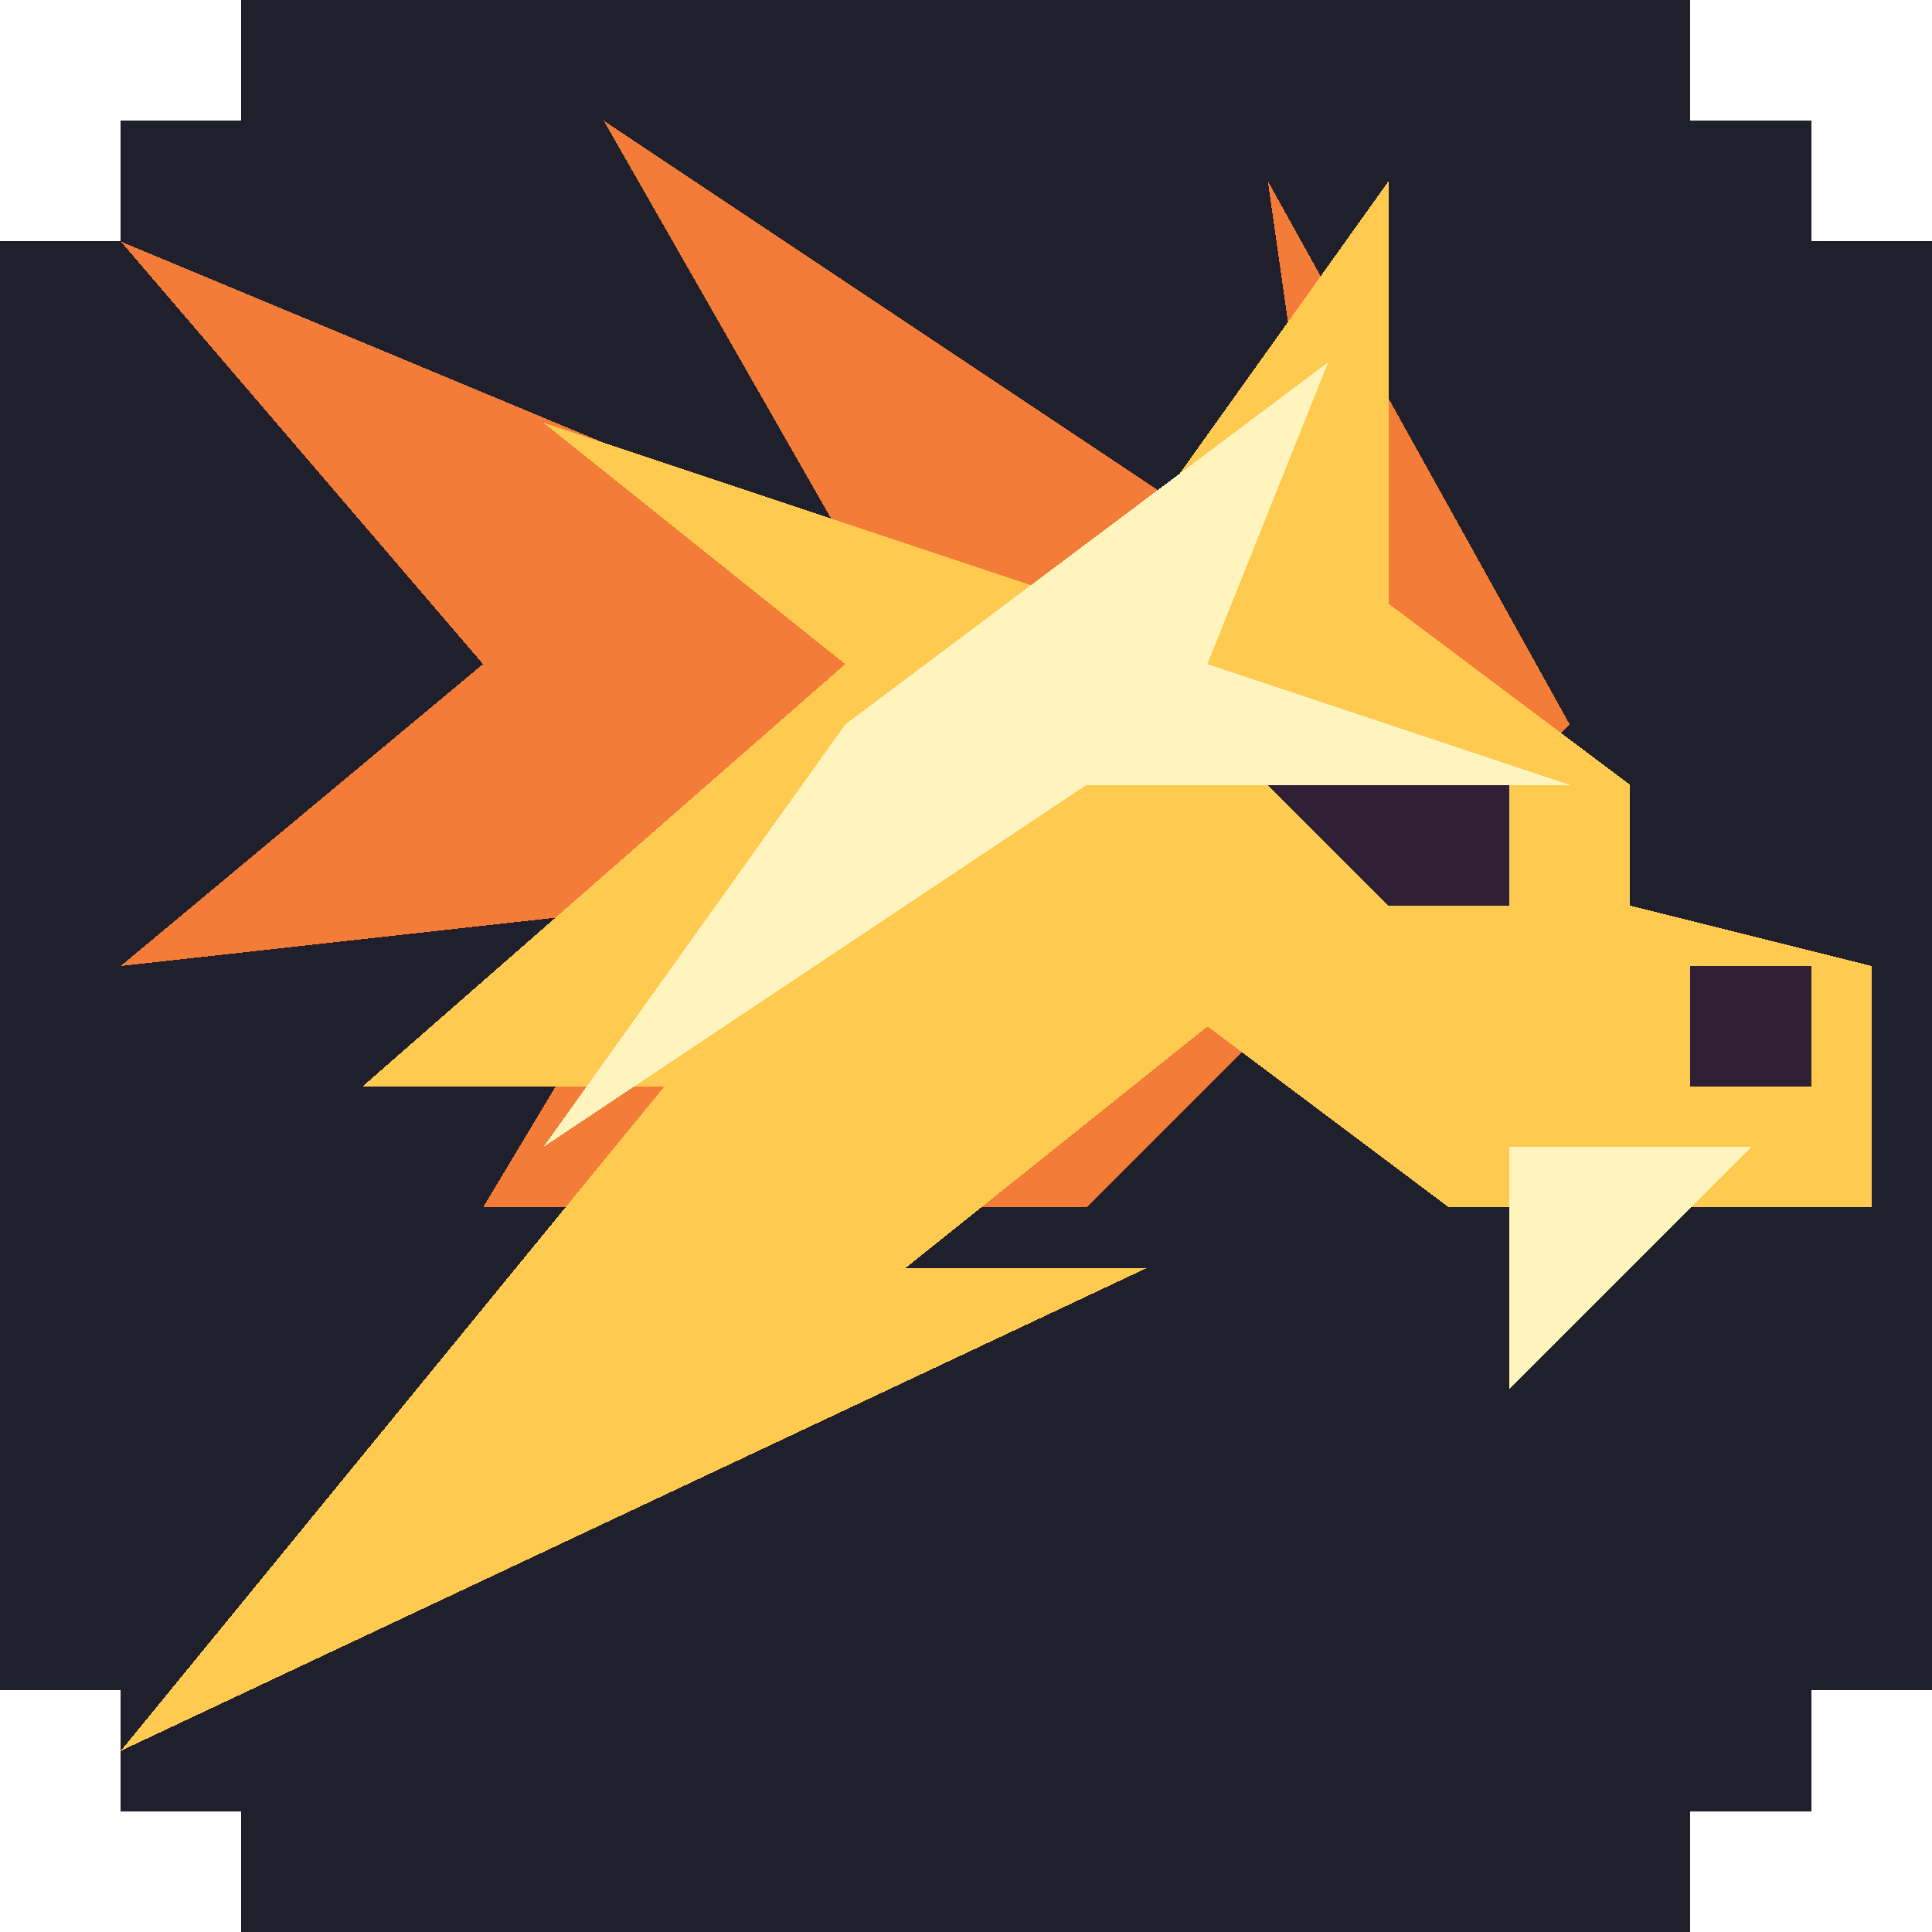
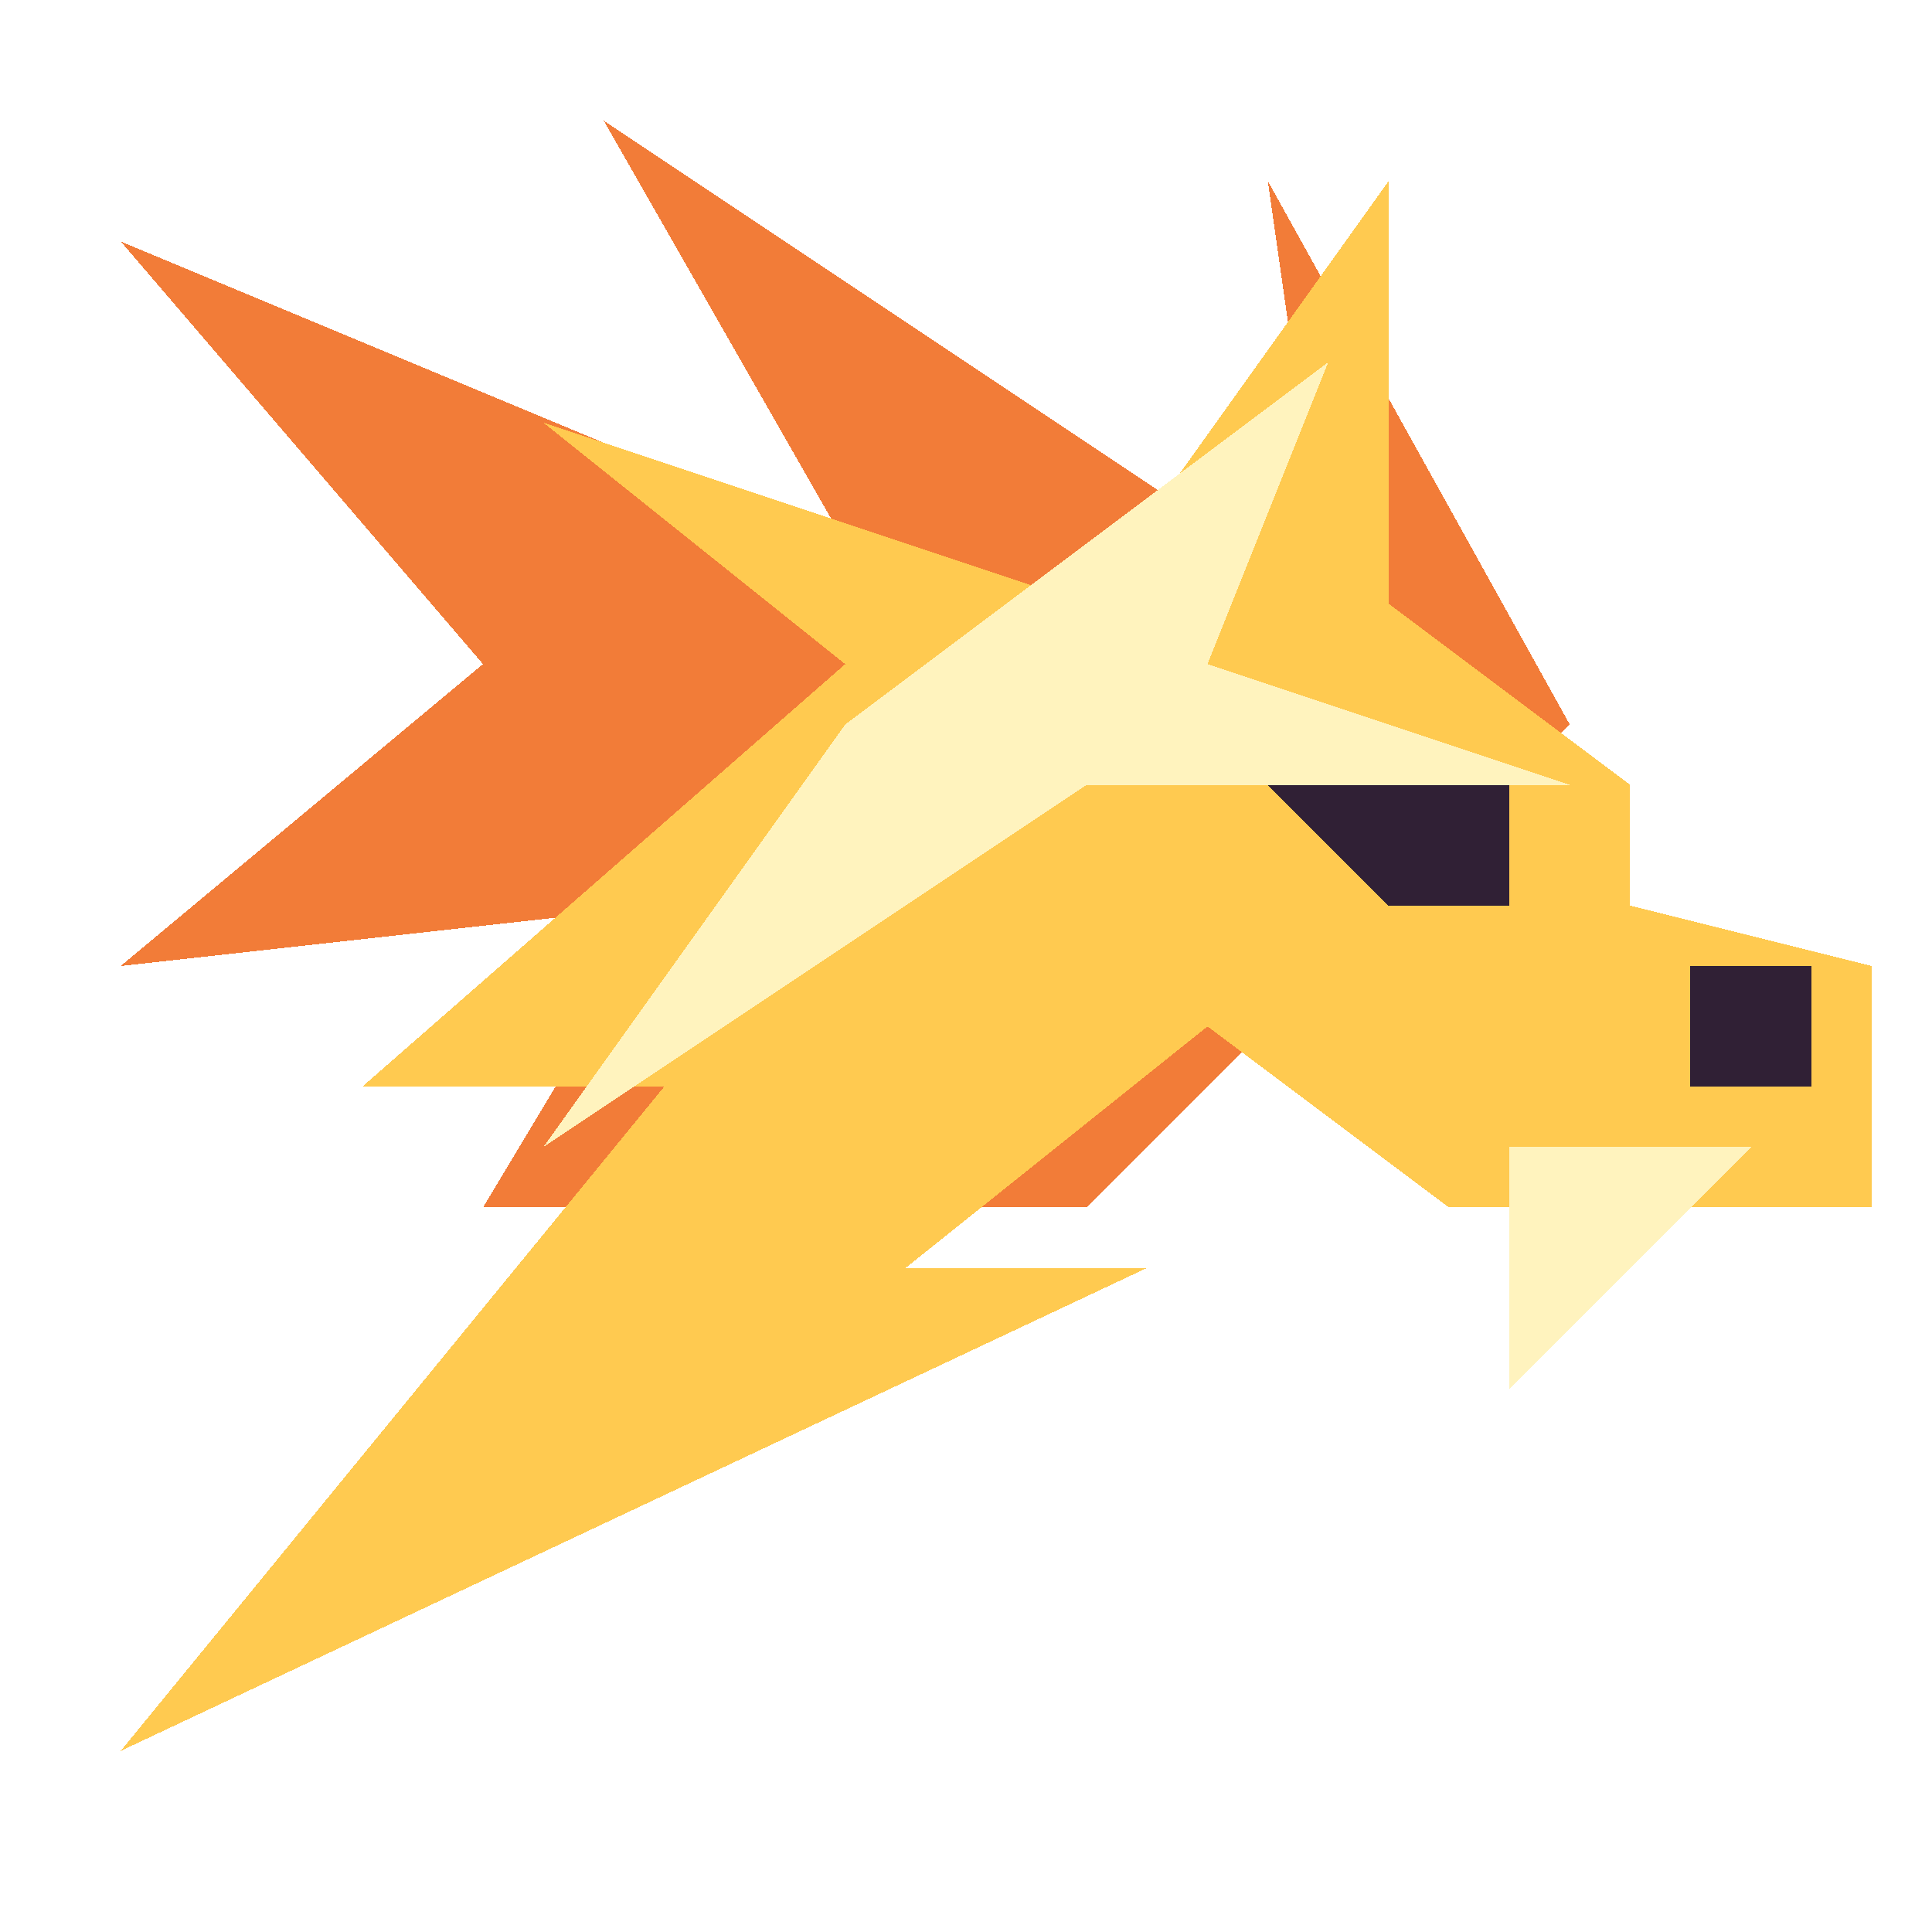
<svg xmlns="http://www.w3.org/2000/svg" viewBox="0 0 32 32" shape-rendering="crispEdges">
-   <path fill="#20202c" d="M4 0h24v2h2v2h2v24h-2v2h-2v2H4v-2H2v-2H0V4h2V2h2z" />
  <path fill="#f27c38" d="m2 4 12 5-4-7 12 8-1-7 5 9-8 8H8l3-5-9 1 6-5z" />
  <path fill="#ffca50" d="m2 29 9-11H6l8-7-5-4 9 3 5-7v7l4 3v2l4 1v4h-7l-4-3-5 4h4z" />
  <path fill="#fff3be" d="m14 12 8-6-2 5 6 2h-8l-9 6zM25 19h4l-4 4z" />
  <path fill="#302035" d="M21 13h4v2h-2zM28 16h2v2h-2z" />
</svg>
